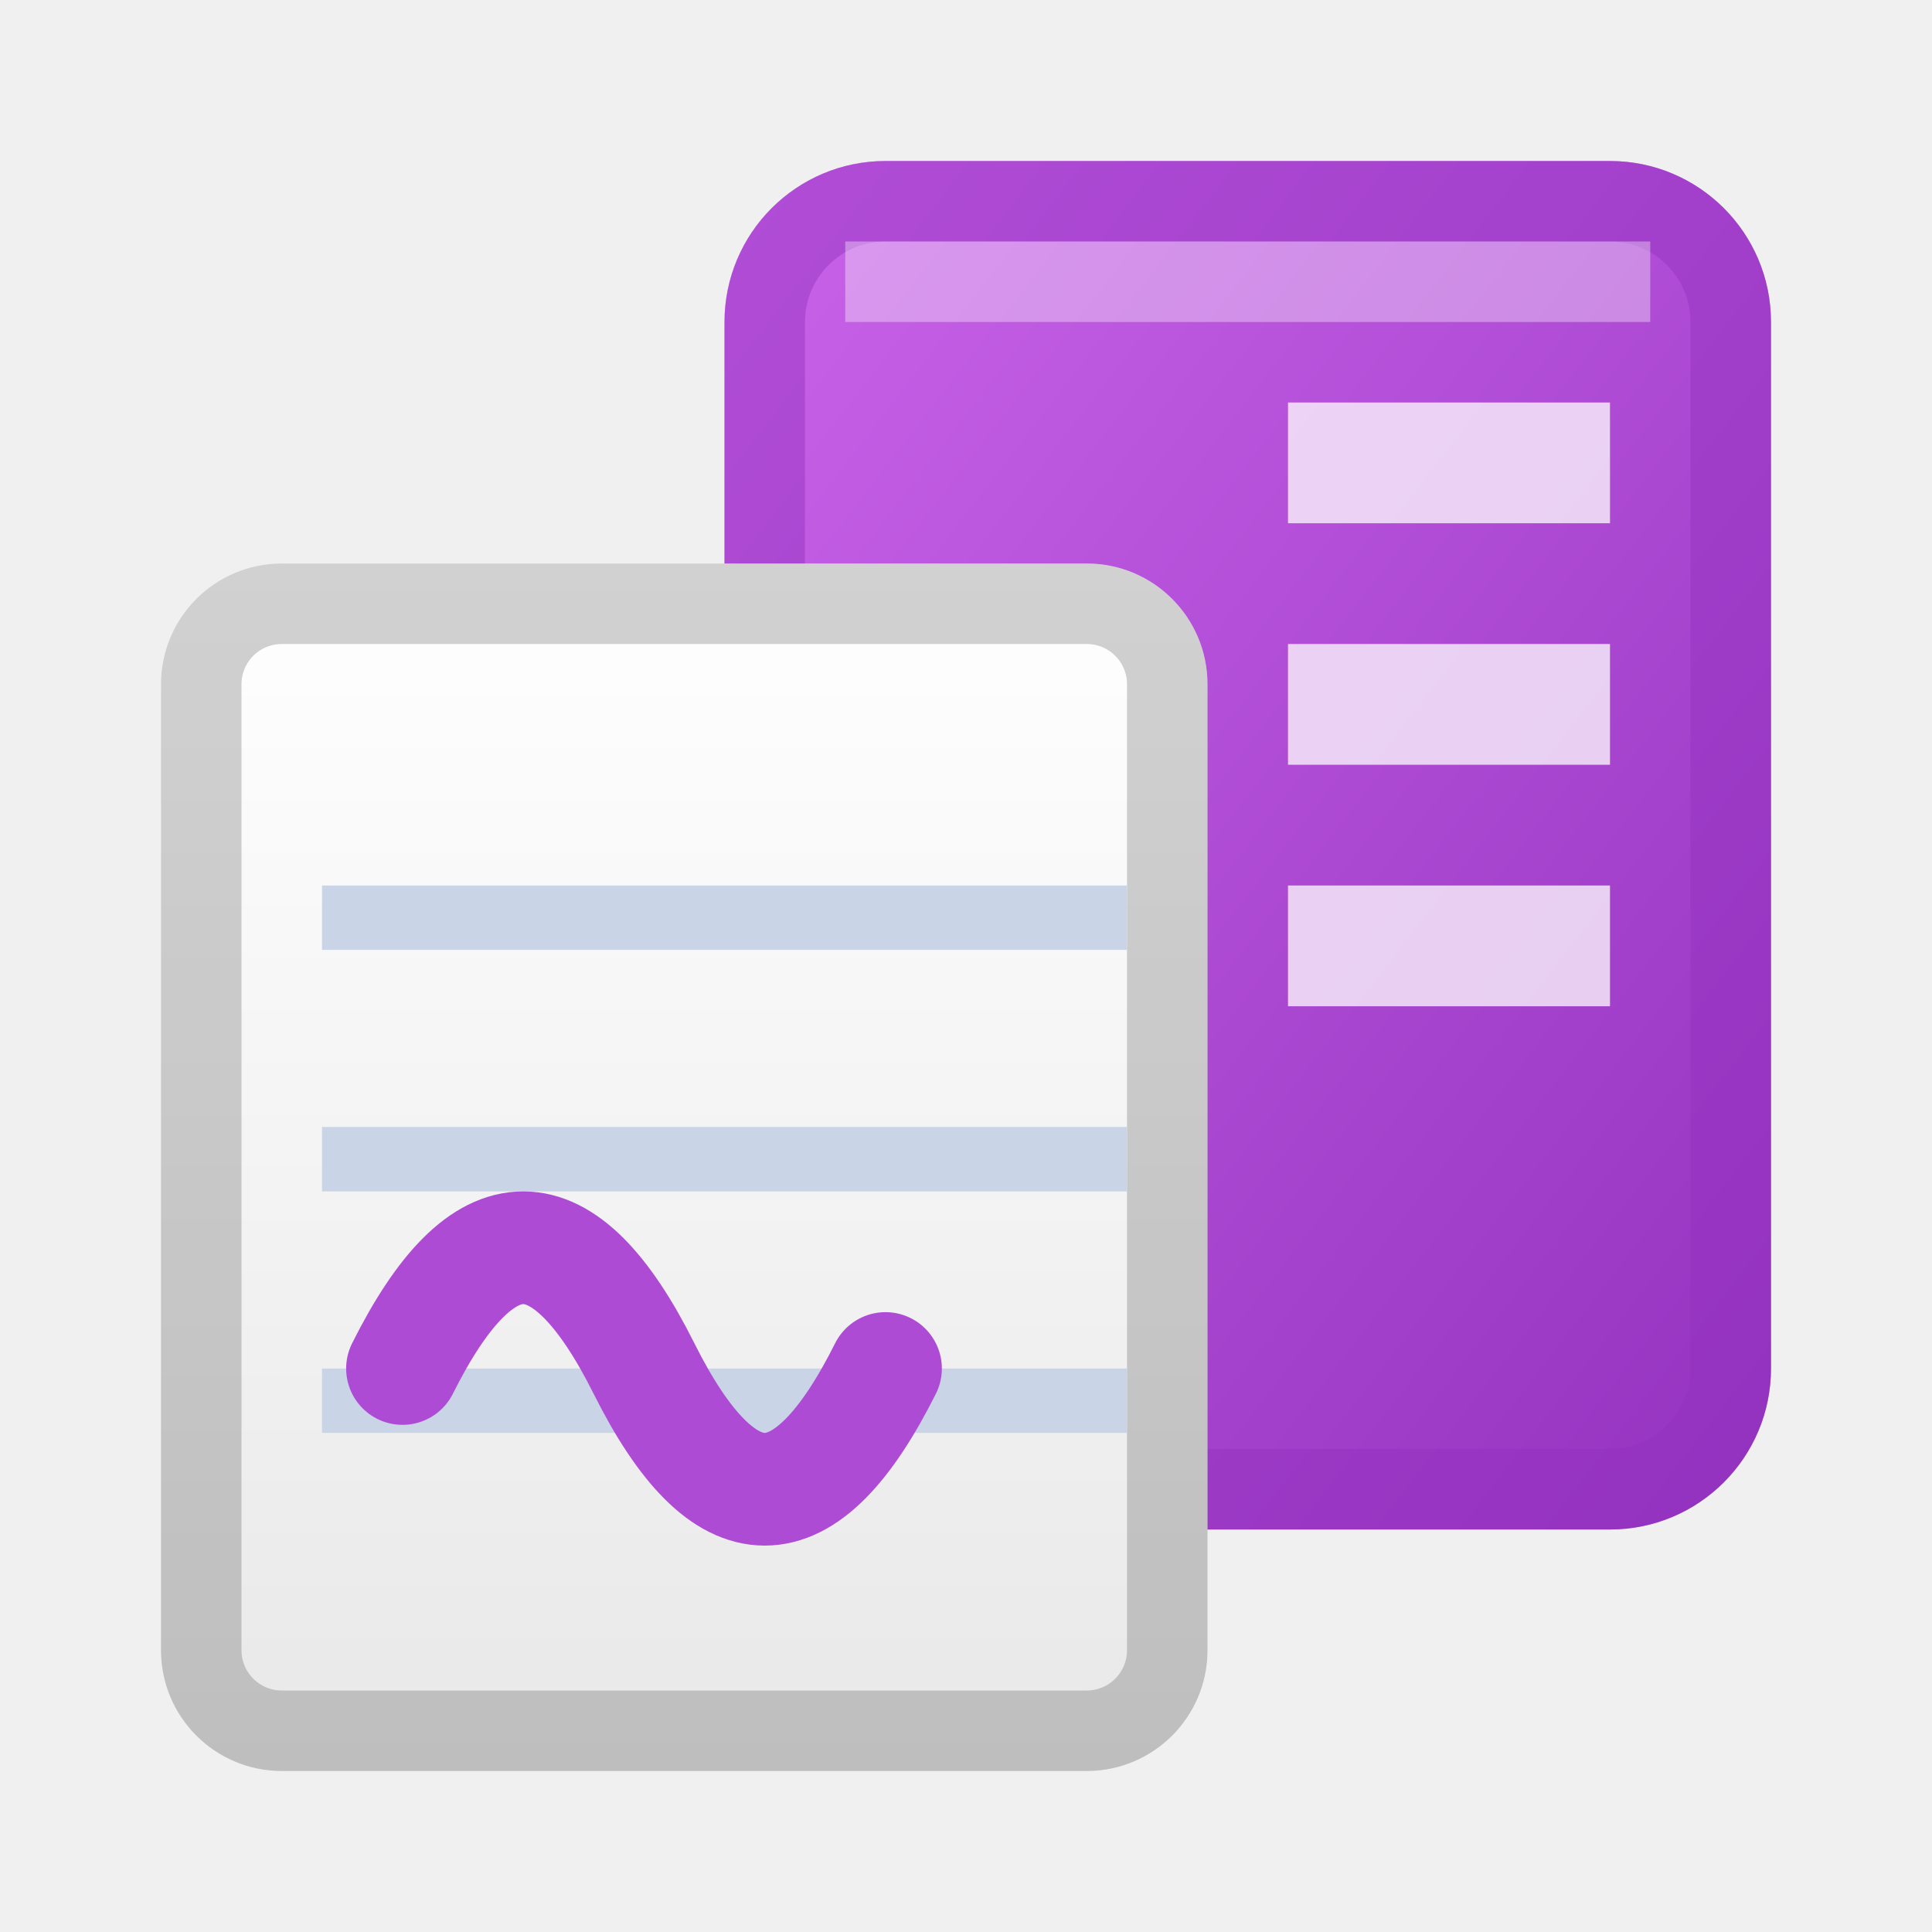
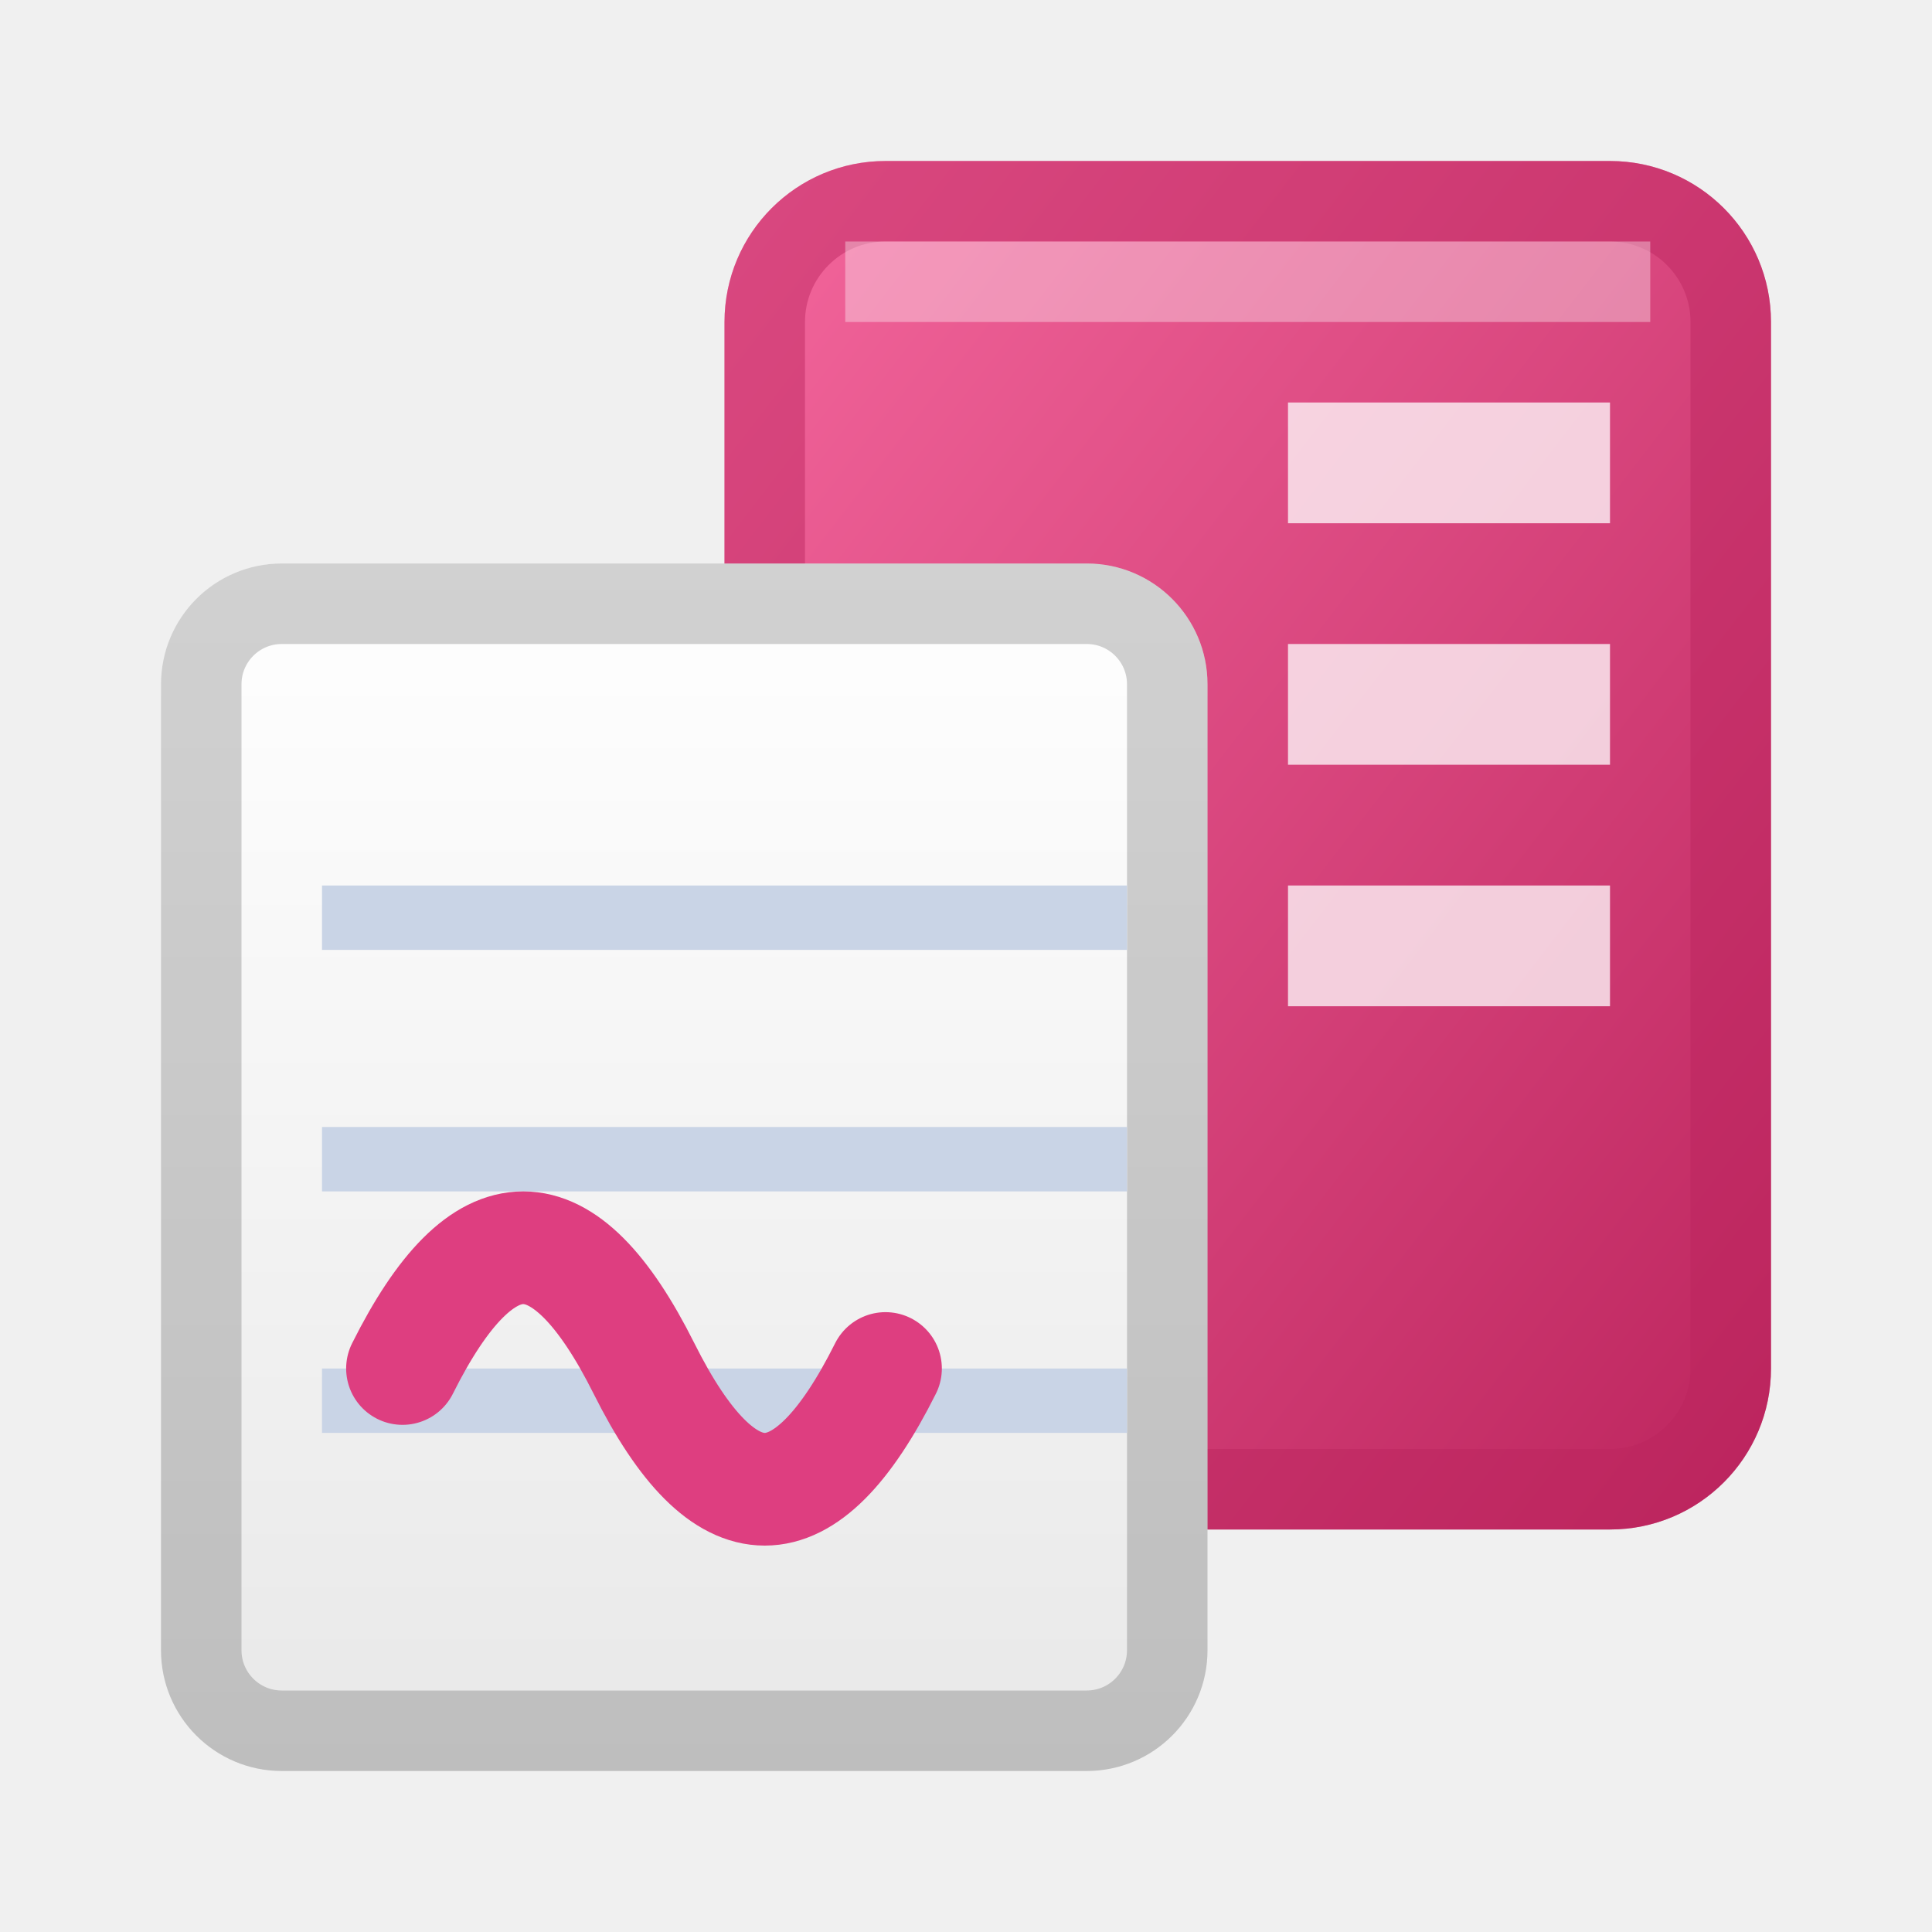
<svg xmlns="http://www.w3.org/2000/svg" width="24" height="24" viewBox="0 0 24 24">
  <defs>
    <linearGradient id="bk" x1="0" y1="0" x2="1" y2="1">
-       <stop offset="0" stop-color="#ca64ea" />
-       <stop offset="1" stop-color="#9332bf" />
+       <stop offset="0" stop-color="#f4679d" />
+       <stop offset="1" stop-color="#bc245d" />
    </linearGradient>
    <linearGradient id="pp" x1="0" y1="0" x2="0" y2="1">
      <stop offset="0" stop-color="#ffffff" stop-opacity="1" />
      <stop offset="1" stop-color="#e8e8e8" stop-opacity="1" />
    </linearGradient>
  </defs>
  <rect x="9" y="2" width="13" height="17" rx="2" fill="url(#bk)" />
-   <rect x="9.5" y="2.5" width="12" height="16" rx="1.5" fill="none" stroke="#9332bf" stroke-opacity=".45" />
+   <rect x="9.5" y="2.5" width="12" height="16" rx="1.5" fill="none" stroke="#bc245d" stroke-opacity=".45" />
  <path d="M10.5,3.5 h10" stroke="#fff" stroke-opacity=".35" />
  <rect x="16" y="5" width="4" height="1.5" rx="0" fill="#fff" opacity=".75" />
  <rect x="16" y="8" width="4" height="1.5" rx="0" fill="#fff" opacity=".75" />
  <rect x="16" y="11" width="4" height="1.5" rx="0" fill="#fff" opacity=".75" />
  <rect x="2" y="7" width="13" height="15" rx="1.5" fill="url(#pp)" />
  <rect x="2.5" y="7.5" width="12" height="14" rx="1" fill="none" stroke="#000" stroke-opacity=".18" />
  <rect x="4" y="11" width="10" height="0.8" rx="0" fill="#c9d4e6" />
  <rect x="4" y="14" width="10" height="0.8" rx="0" fill="#c9d4e6" />
  <rect x="4" y="17" width="10" height="0.8" rx="0" fill="#c9d4e6" />
-   <path d="M5,17 q1.5,-3 3,0 t3,0" fill="none" stroke="#ae4bd5" stroke-width="1.4" stroke-linecap="round" />
+   <path d="M5,17 q1.5,-3 3,0 t3,0" fill="none" stroke="#de3e80" stroke-width="1.4" stroke-linecap="round" />
</svg>
